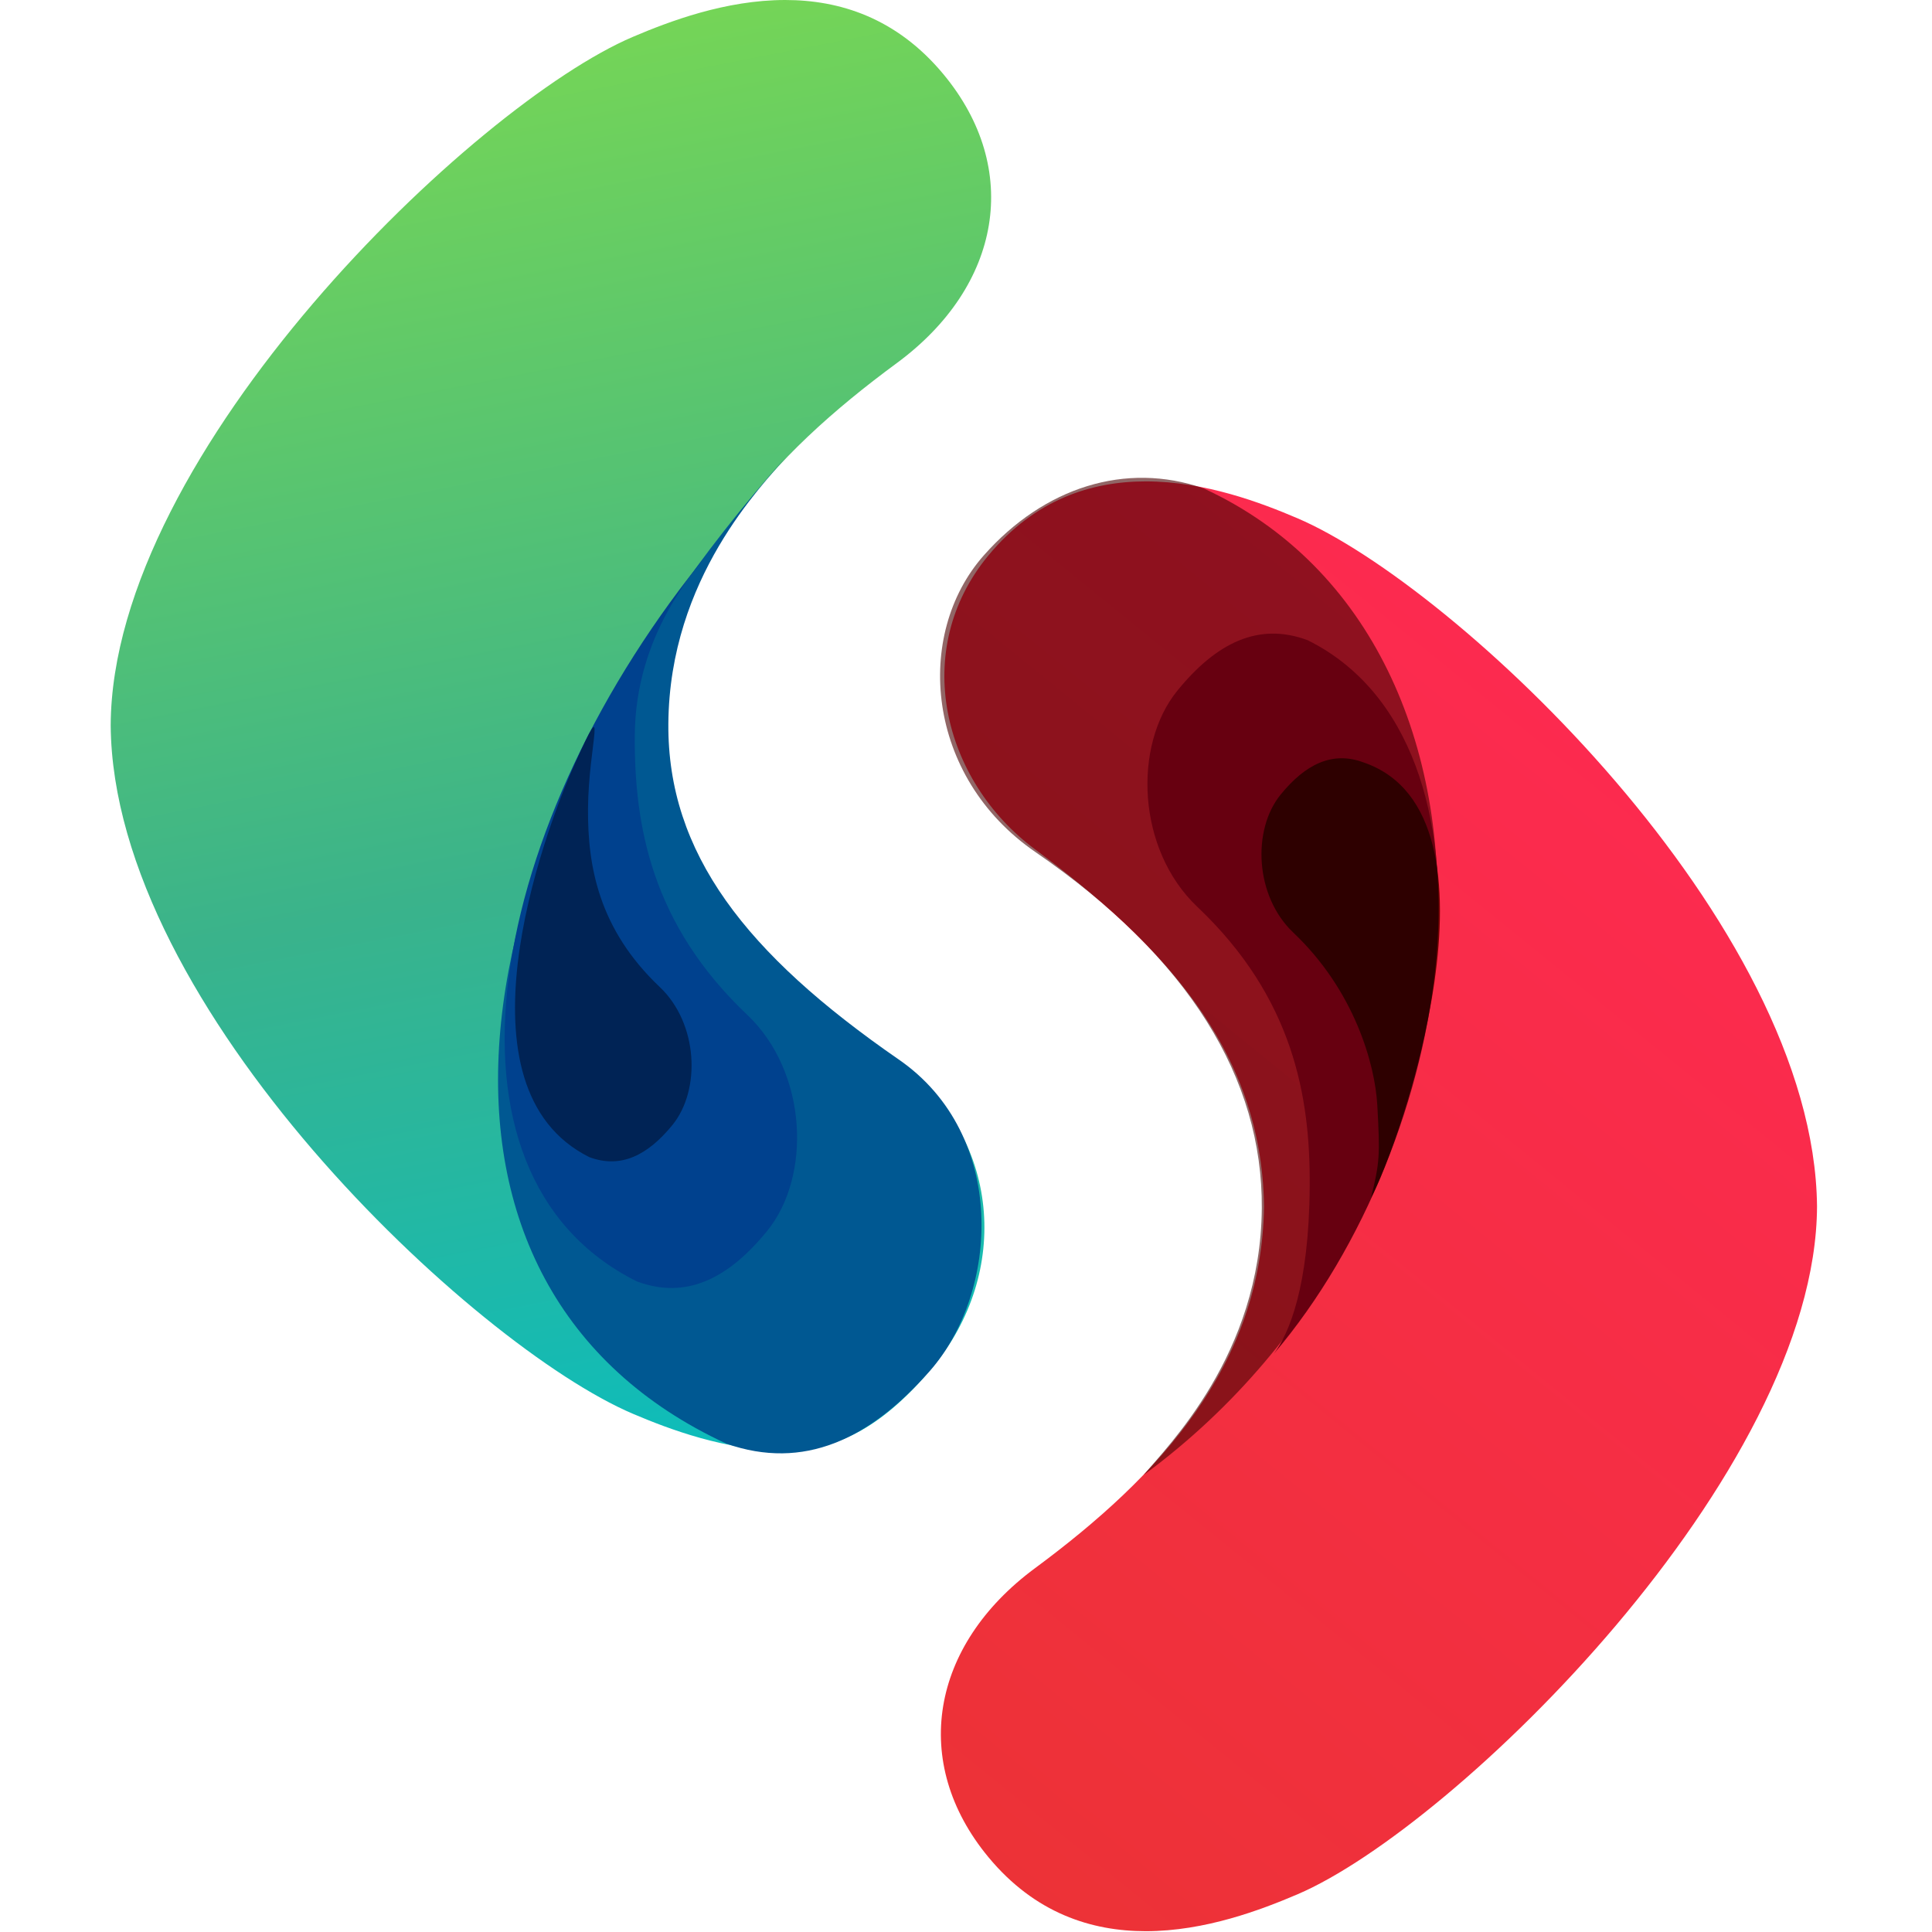
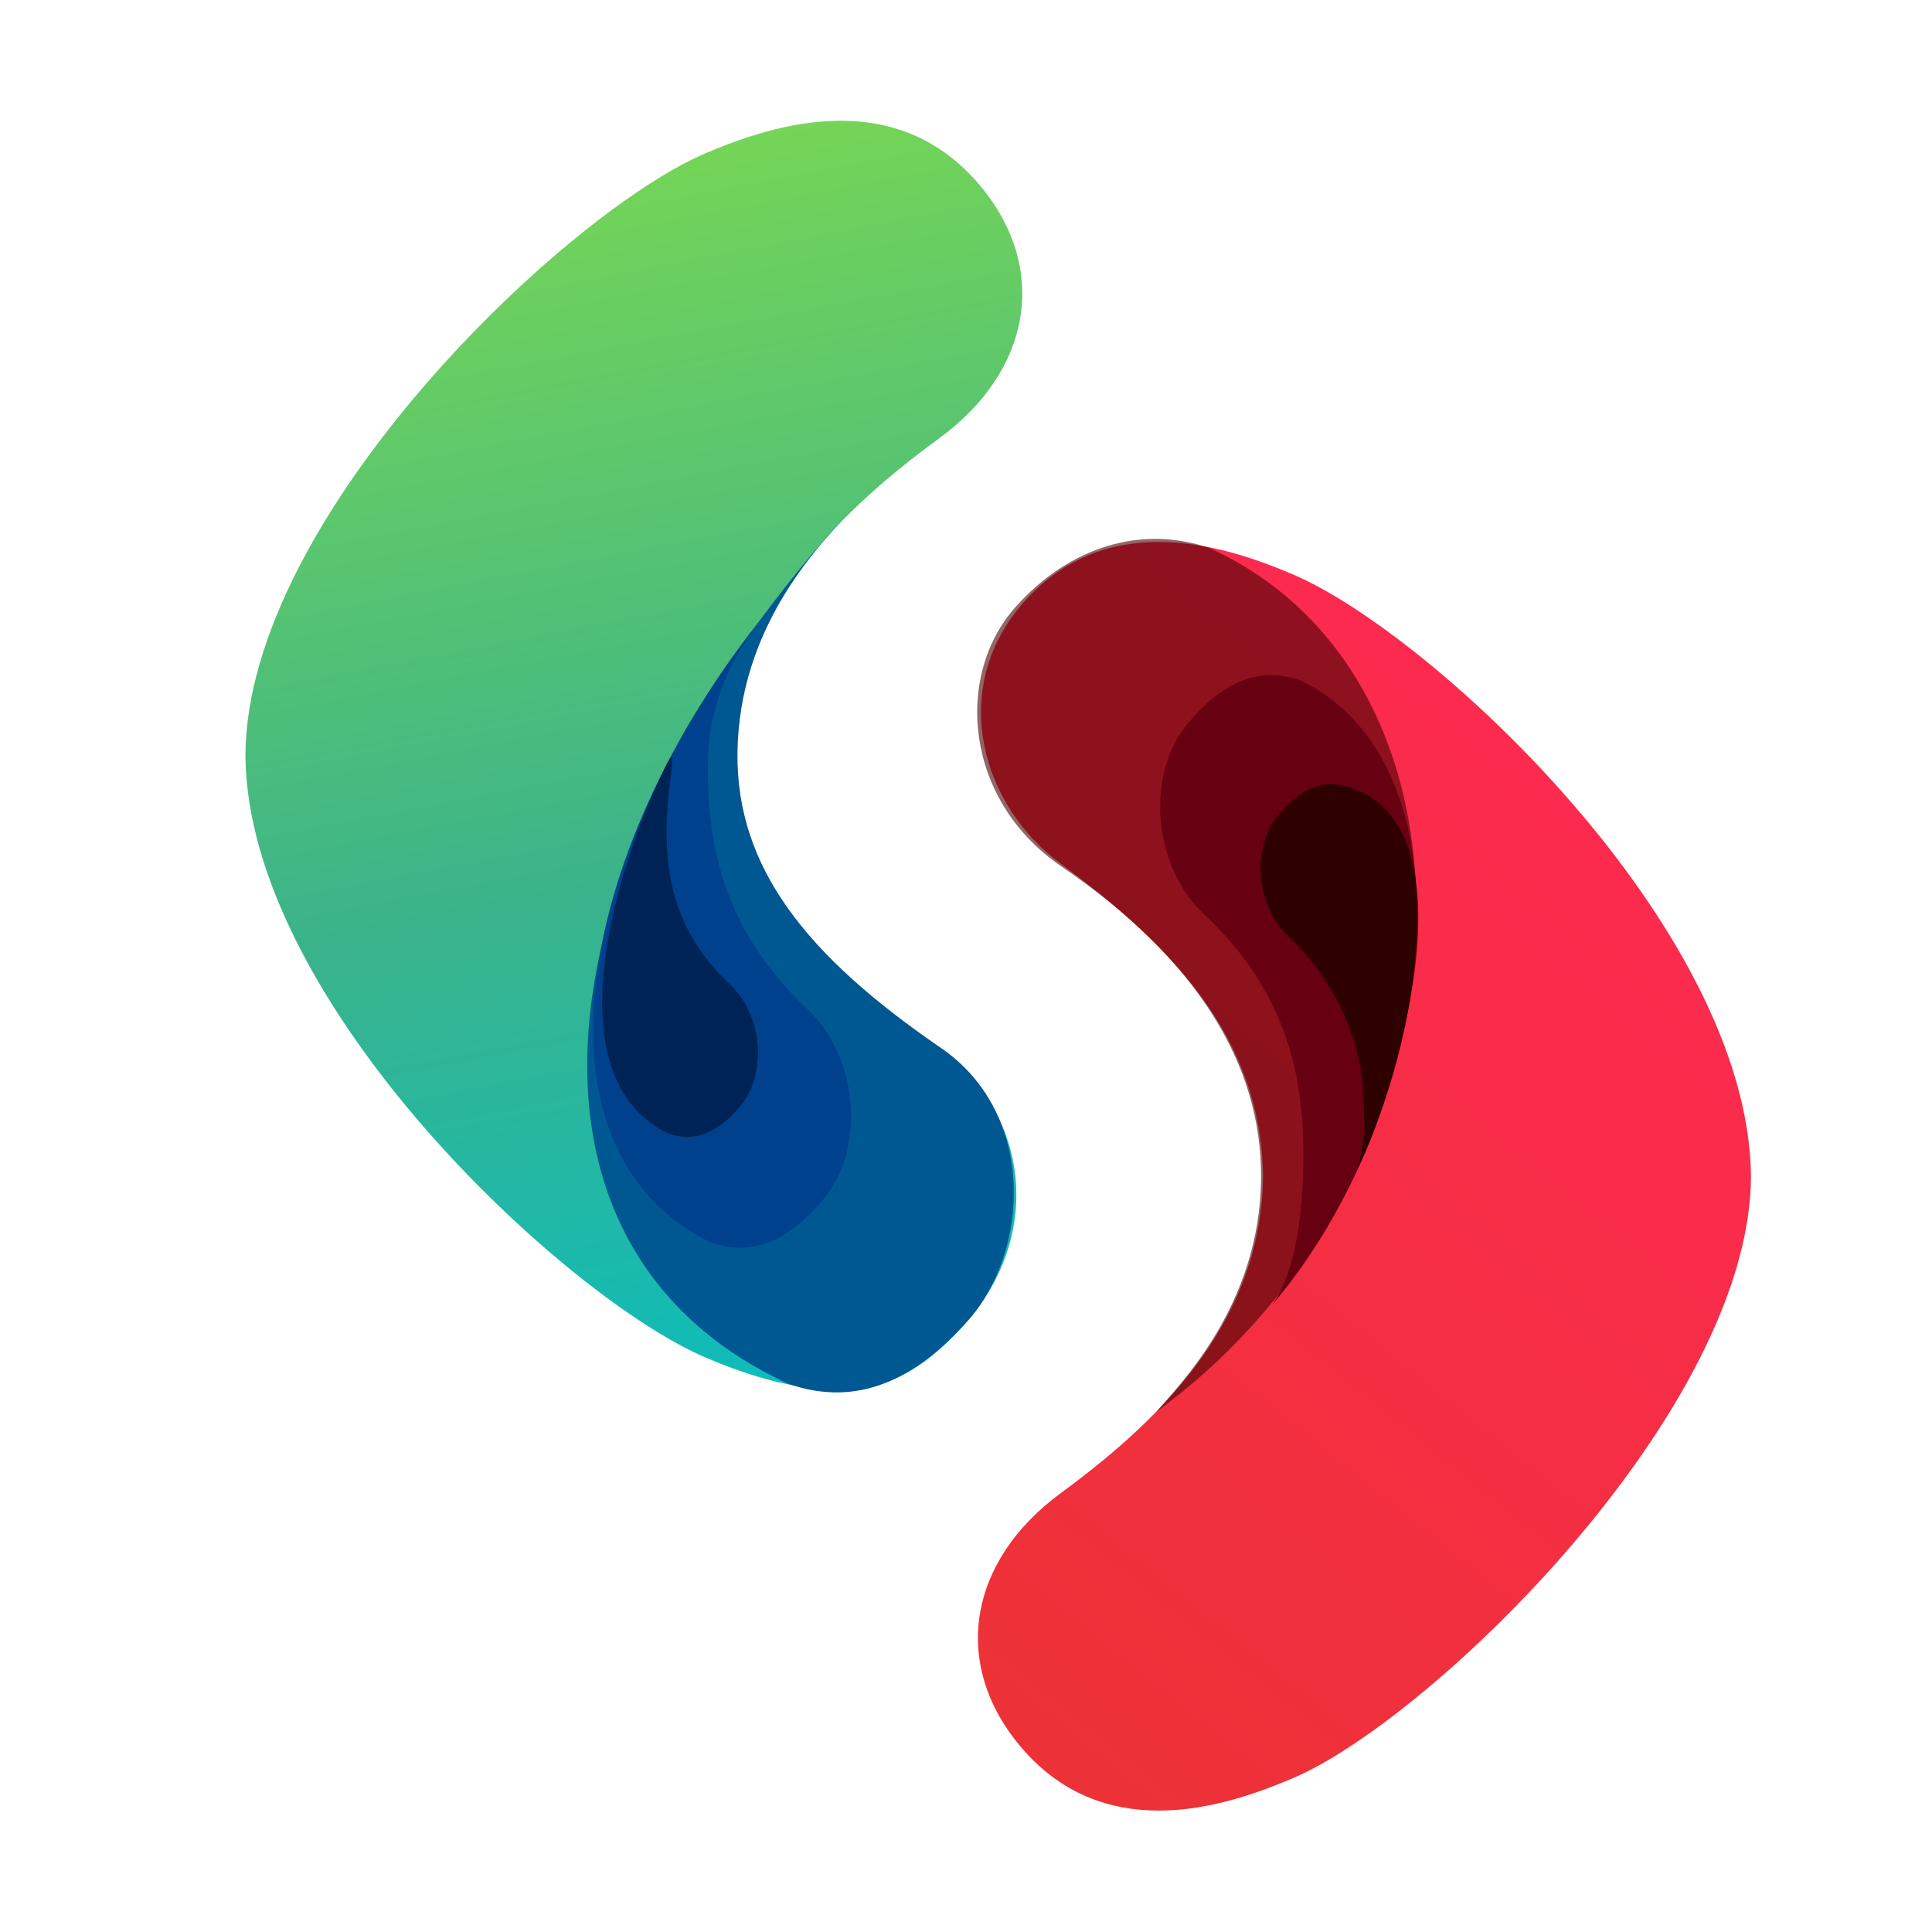
- <svg xmlns="http://www.w3.org/2000/svg" width="32px" height="32px" style="margin: 2px" viewBox="0 0 85 96" version="1.1">
+ <svg xmlns="http://www.w3.org/2000/svg" width="32" height="32" viewBox="0 0 32 32">
  <defs>
-     <linearGradient x1="66.548%" y1="-4.692%" x2="80.272%" y2="111.186%" id="linearGradient-1">
-       <stop stop-color="#7AD852" offset="0%" />
-       <stop stop-color="#3AB38B" offset="53.584%" />
-       <stop stop-color="#00BFC9" offset="100%" />
+     <linearGradient id="vscode-stylable-a" x1="66.548%" x2="80.272%" y1="-4.692%" y2="111.186%">
+       <stop offset="0%" stop-color="#7AD852" />
+       <stop offset="53.584%" stop-color="#3AB38B" />
+       <stop offset="100%" stop-color="#00BFC9" />
    </linearGradient>
-     <linearGradient x1="78.094%" y1="0.738%" x2="20.394%" y2="118.622%" id="linearGradient-2">
-       <stop stop-color="#FF2953" offset="0%" />
-       <stop stop-color="#EA3333" offset="100%" />
+     <linearGradient id="vscode-stylable-b" x1="78.094%" x2="20.394%" y1=".738%" y2="118.622%">
+       <stop offset="0%" stop-color="#FF2953" />
+       <stop offset="100%" stop-color="#EA3333" />
    </linearGradient>
  </defs>
-   <g id="Page-1" stroke="none" stroke-width="1" fill="none" fill-rule="evenodd">
-     <g id="Logo-2" transform="translate(-605, -13780)">
-       <g id="Group-4" transform="translate(80, 13191)">
-         <g id="96-logo-OnlySymbol" transform="translate(525, 589)">
-           <g id="logo-st-copy-2">
-             <g id="Group">
-               <g id="Group-3-Copy">
-                 <path d="M25.946,1.832 C18.067,5.184 0.061,22.441 0,36.04 C0.106,50.098 18.067,66.896 25.946,70.249 C27.752,71.017 30.556,72.08 33.516,72.08 C36.216,72.08 38.502,70.748 40.828,67.95 C44.738,63.246 44.268,56.483 39.057,52.645 C32.821,48.055 27.718,43.935 27.612,36.04 C27.718,28.146 32.821,22.636 39.057,18.045 C44.268,14.207 45.283,8.386 41.373,3.682 C39.047,0.884 36.216,0 33.516,0 C30.555,0 27.752,1.063 25.946,1.832 Z" id="Fill-1" fill="url(#linearGradient-1)" />
-                 <path d="M40.697,68.129 C44.155,64.196 44.584,56.393 39.157,52.645 C31.549,47.392 27.665,42.383 27.71,35.965 C27.762,28.687 32.394,24.13 33.548,22.71 C16.272,42.105 13.88,64.019 30.605,71.74 C34.431,73.07 37.709,71.528 40.697,68.129 Z" id="Fill-9" fill="#005892" />
-                 <path d="M32.619,61.166 C34.839,58.438 34.627,53.266 31.63,50.426 C26.864,45.912 26.013,41 26.042,36.549 C26.075,31.501 29.049,28.34 29.79,27.355 C18.7,40.807 15.404,58.316 26.14,63.67 C28.597,64.593 30.701,63.523 32.619,61.166 Z" id="Fill-9" fill="#00418E" />
-                 <path d="M27.915,55.898 C29.331,54.157 29.196,50.856 27.284,49.045 C24.242,46.164 23.699,43.029 23.718,40.189 C23.739,36.967 24.76,34.187 23.082,37.908 C21.403,41.629 16.929,54.079 23.78,57.496 C25.348,58.085 26.691,57.402 27.915,55.898 Z" id="Fill-9" fill="#002355" />
-               </g>
-               <g id="Group-4-Copy" transform="translate(41.21212, 23.74194)">
-                 <g id="Group-5">
-                   <path d="M10.22,72.218 C7.534,72.218 4.716,71.334 2.401,68.538 C-1.49,63.837 -0.473,58.019 4.712,54.184 C10.918,49.596 15.991,44.088 16.097,36.198 C15.991,28.308 10.912,23.068 4.712,18.456 C0.135,15.052 -1.49,8.559 2.401,3.858 C4.716,1.062 7.533,0.178 10.22,0.178 C13.167,0.178 15.957,1.241 17.755,2.009 C25.596,5.359 43.437,22.106 43.575,36.198 C43.531,49.481 25.596,67.037 17.755,70.387 C15.957,71.155 13.167,72.218 10.22,72.218 Z" id="Fill-1-Copy-6" fill="url(#linearGradient-2)" />
-                   <path d="M22.557,45.691 C26.033,41.758 25.444,34.699 19.988,30.951 C12.341,25.697 8.696,19.674 8.741,13.255 C8.793,5.977 13.449,1.42 14.609,-7.10542736e-15 C-3.436,13.255 -5.16,41.31 11.65,49.03 C15.497,50.36 19.554,49.089 22.557,45.691 Z" id="Fill-9" fill="#470000" opacity="0.6" style="mix-blend-mode: multiply;" transform="translate(12.36364, 24.77419) rotate(-180) translate(-12.36364, -24.77419) " />
-                   <path d="M23.285,40.696 C25.505,37.968 25.294,32.796 22.296,29.956 C17.53,25.442 16.679,20.53 16.709,16.079 C16.742,11.031 17.752,8.727 18.493,7.742 C9.467,18.35 6.516,38.077 16.806,43.2 C19.263,44.123 21.367,43.053 23.285,40.696 Z" id="Fill-9-Copy" fill="#670010" transform="translate(17.53804, 25.6359) rotate(-180) translate(-17.53804, -25.6359) " />
-                   <path d="M23.889,33.973 C25.306,32.232 25.171,28.932 23.258,27.12 C20.217,24.239 19.199,20.582 19.084,18.555 C18.944,16.054 18.96,15.699 19.399,13.935 C18.061,16.345 12.201,32.971 19.755,35.571 C21.322,36.16 22.665,35.477 23.889,33.973 Z" id="Fill-9-Copy-2" fill="#730000" style="mix-blend-mode: multiply;" transform="translate(20.40413, 24.85863) rotate(-180) translate(-20.40413, -24.85863) " />
-                 </g>
-               </g>
-             </g>
-           </g>
-         </g>
-       </g>
+   <g fill="none" fill-rule="evenodd" transform="translate(4.065 2)">
+     <path fill="url(#vscode-stylable-a)" d="M7.631,0.534 C5.314,1.512 0.018,6.545 0,10.512 C0.031,14.612 5.314,19.511 7.631,20.489 C8.162,20.713 8.987,21.023 9.858,21.023 C10.652,21.023 11.324,20.635 12.008,19.819 C13.158,18.447 13.02,16.474 11.487,15.355 C9.653,14.016 8.152,12.814 8.121,10.512 C8.152,8.209 9.653,6.602 11.487,5.263 C13.02,4.144 13.318,2.446 12.168,1.074 C11.484,0.258 10.652,0 9.858,0 C8.987,0 8.162,0.31 7.631,0.534 Z" />
+     <path fill="#005892" d="M11.97,19.871 C12.987,18.724 13.113,16.448 11.517,15.355 C9.279,13.823 8.137,12.362 8.15,10.49 C8.165,8.367 9.528,7.038 9.867,6.624 C4.786,12.281 4.082,18.672 9.001,20.924 C10.127,21.312 11.091,20.862 11.97,19.871 Z" />
+     <path fill="#00418E" d="M9.594,17.84 C10.247,17.044 10.184,15.536 9.303,14.708 C7.901,13.391 7.651,11.958 7.659,10.66 C7.669,9.188 8.544,8.266 8.762,7.978 C5.5,11.902 4.53,17.009 7.688,18.57 C8.411,18.84 9.03,18.528 9.594,17.84 Z" />
+     <path fill="#002355" d="M8.21,16.304 C8.627,15.796 8.587,14.833 8.025,14.305 C7.13,13.464 6.97,12.55 6.976,11.722 C6.982,10.782 7.282,9.971 6.789,11.057 C6.295,12.142 4.979,15.773 6.994,16.77 C7.455,16.941 7.85,16.742 8.21,16.304 Z" />
+     <g transform="translate(12.121 6.925)">
+       <path fill="url(#vscode-stylable-b)" d="M3.006,21.064 C2.216,21.064 1.387,20.806 0.706,19.99 C-0.438,18.619 -0.139,16.922 1.386,15.804 C3.211,14.465 4.703,12.859 4.734,10.558 C4.703,8.256 3.209,6.728 1.386,5.383 C0.04,4.39 -0.438,2.496 0.706,1.125 C1.387,0.31 2.216,0.052 3.006,0.052 C3.873,0.052 4.693,0.362 5.222,0.586 C7.528,1.563 12.775,6.447 12.816,10.558 C12.803,14.432 7.528,19.552 5.222,20.53 C4.693,20.754 3.873,21.064 3.006,21.064 Z" />
+       <path fill="#470000" d="M6.635,13.326 C7.657,12.179 7.483,10.12 5.879,9.027 C3.63,7.495 2.558,5.738 2.571,3.866 C2.586,1.743 3.956,0.414 4.297,0 C-1.011,3.866 -1.518,12.049 3.427,14.3 C4.558,14.688 5.751,14.318 6.635,13.326 Z" opacity=".6" style="mix-blend-mode:multiply" transform="rotate(-180 3.636 7.226)" />
+       <path fill="#670010" d="M6.849,11.87 C7.501,11.074 7.439,9.565 6.558,8.737 C5.156,7.42 4.906,5.988 4.914,4.69 C4.924,3.217 5.221,2.545 5.439,2.258 C2.784,5.352 1.917,11.106 4.943,12.6 C5.666,12.869 6.284,12.557 6.849,11.87 Z" transform="rotate(-180 5.158 7.477)" />
+       <path fill="#730000" d="M7.026,9.909 C7.443,9.401 7.403,8.438 6.841,7.91 C5.946,7.07 5.647,6.003 5.613,5.412 C5.572,4.682 5.577,4.579 5.705,4.065 C5.312,4.767 3.589,9.617 5.81,10.375 C6.271,10.547 6.666,10.348 7.026,9.909 Z" style="mix-blend-mode:multiply" transform="rotate(-180 6.001 7.25)" />
    </g>
  </g>
</svg>
